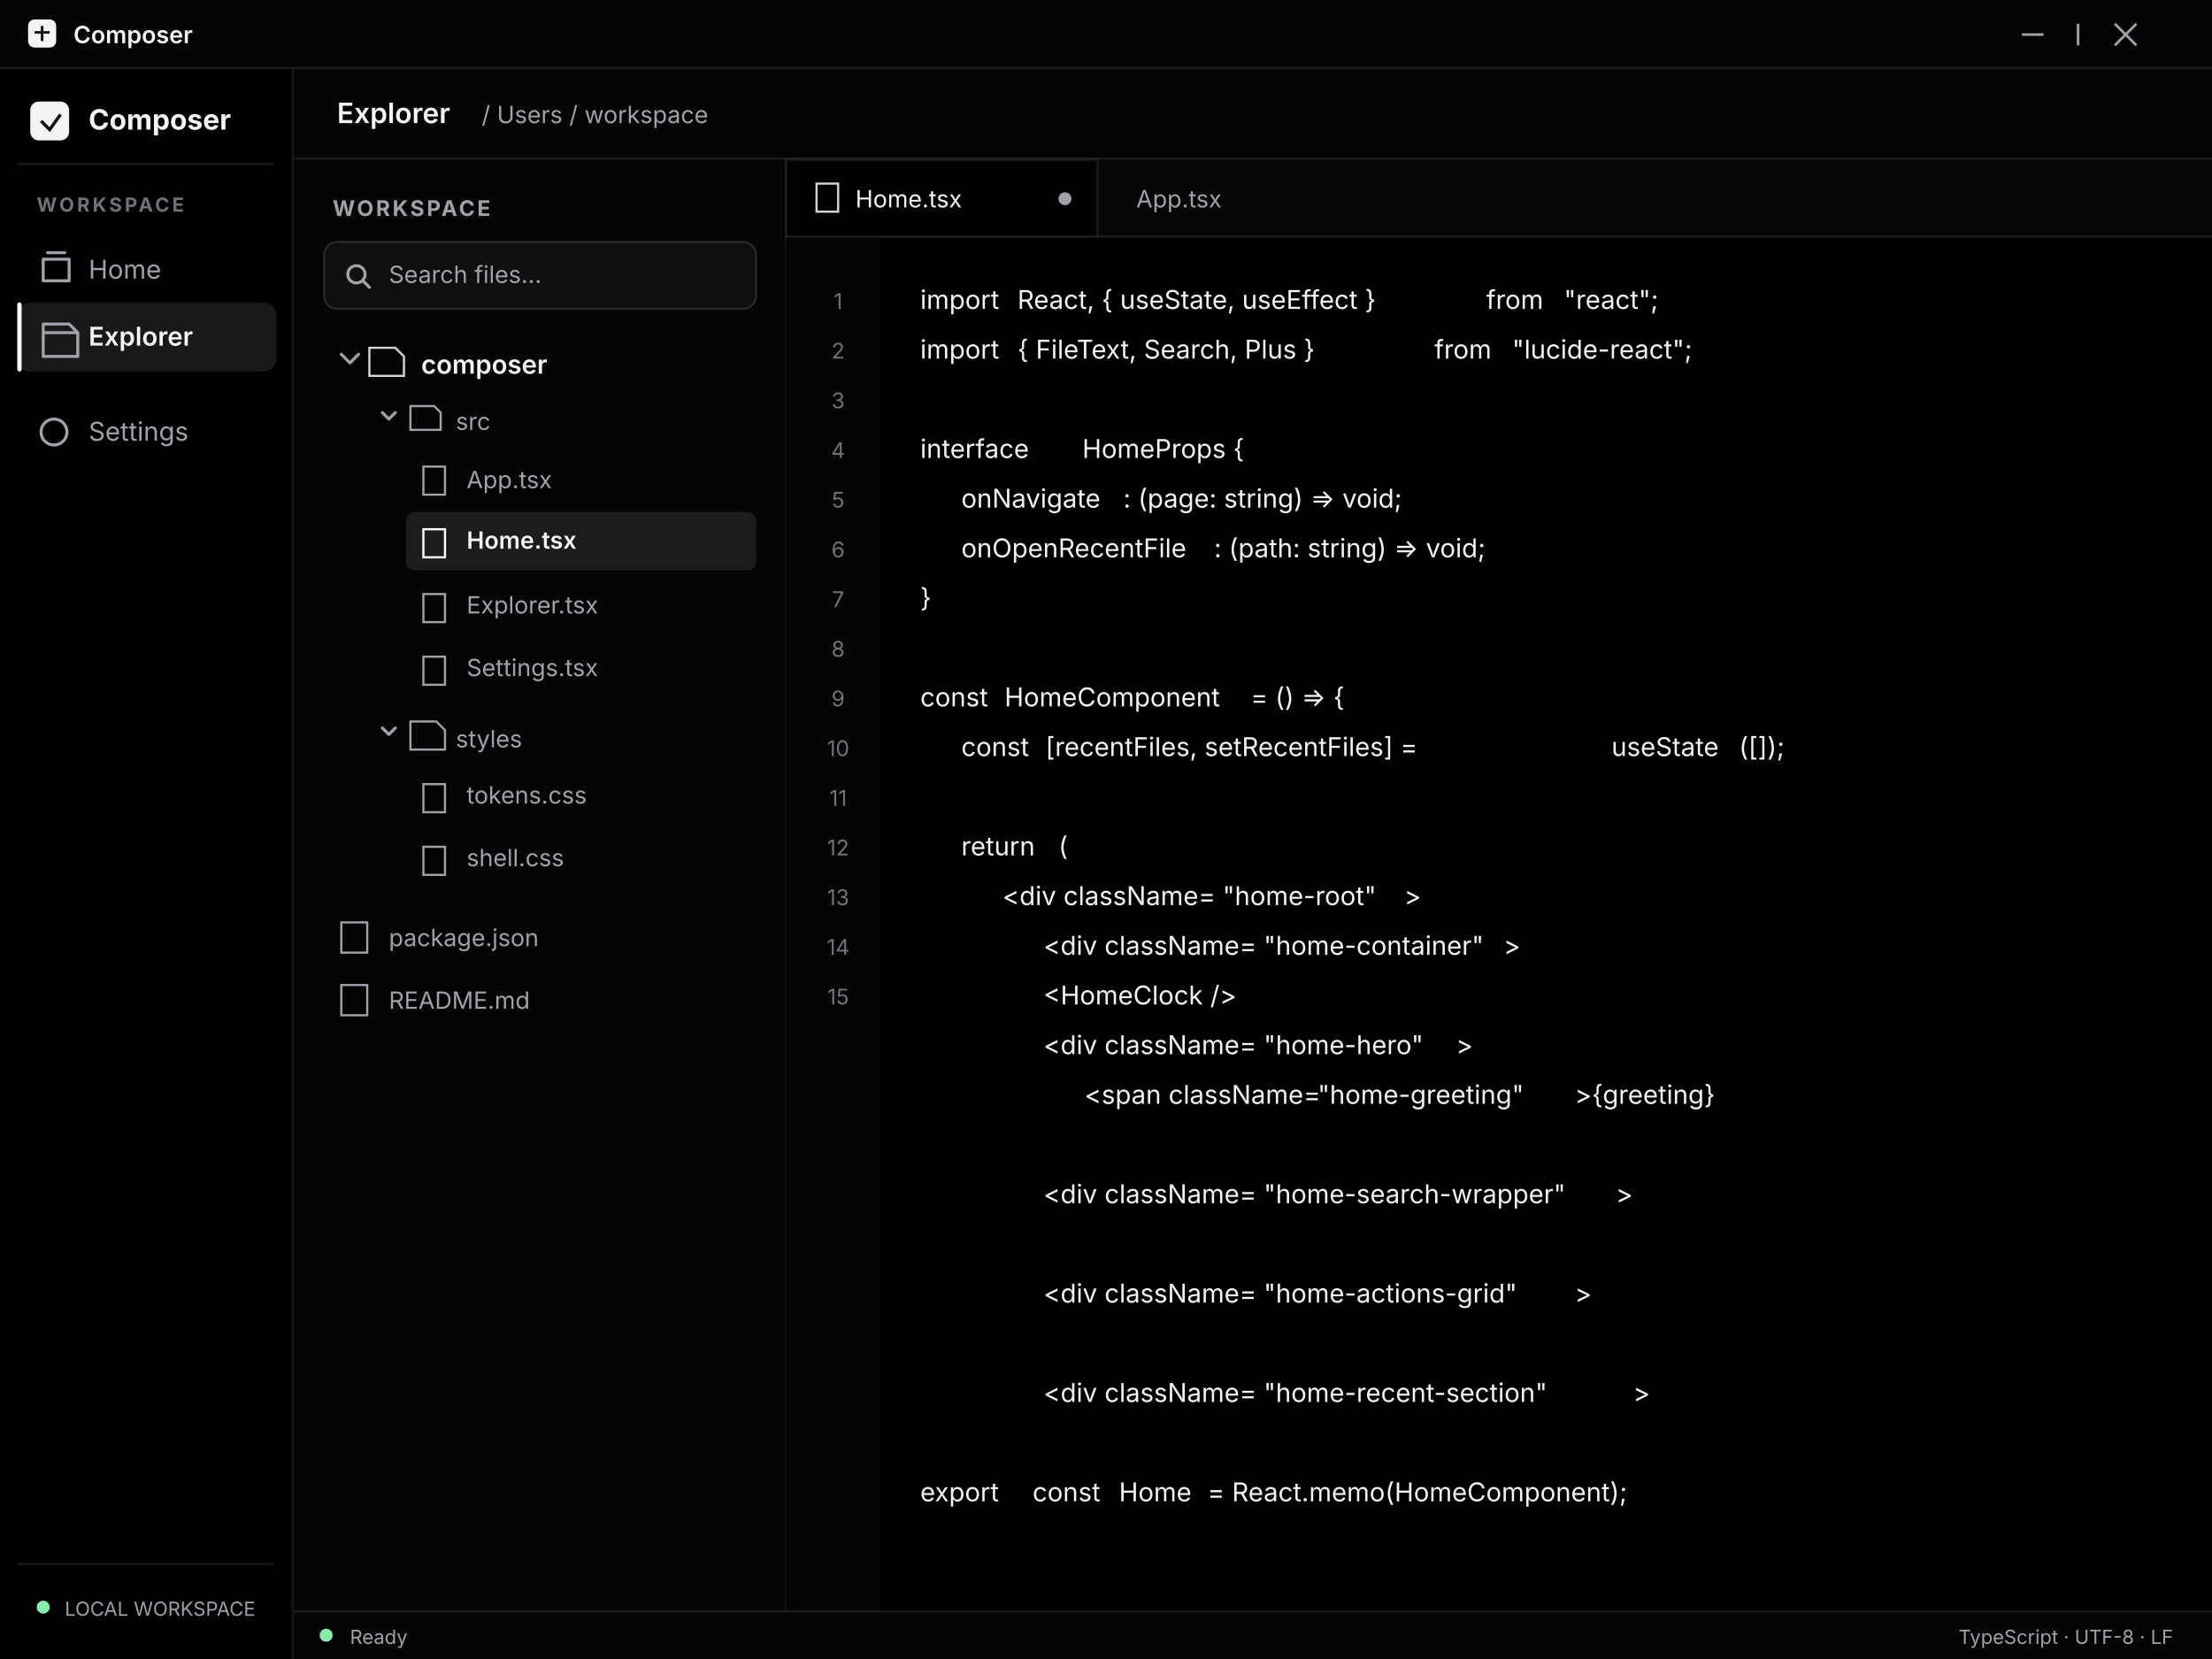
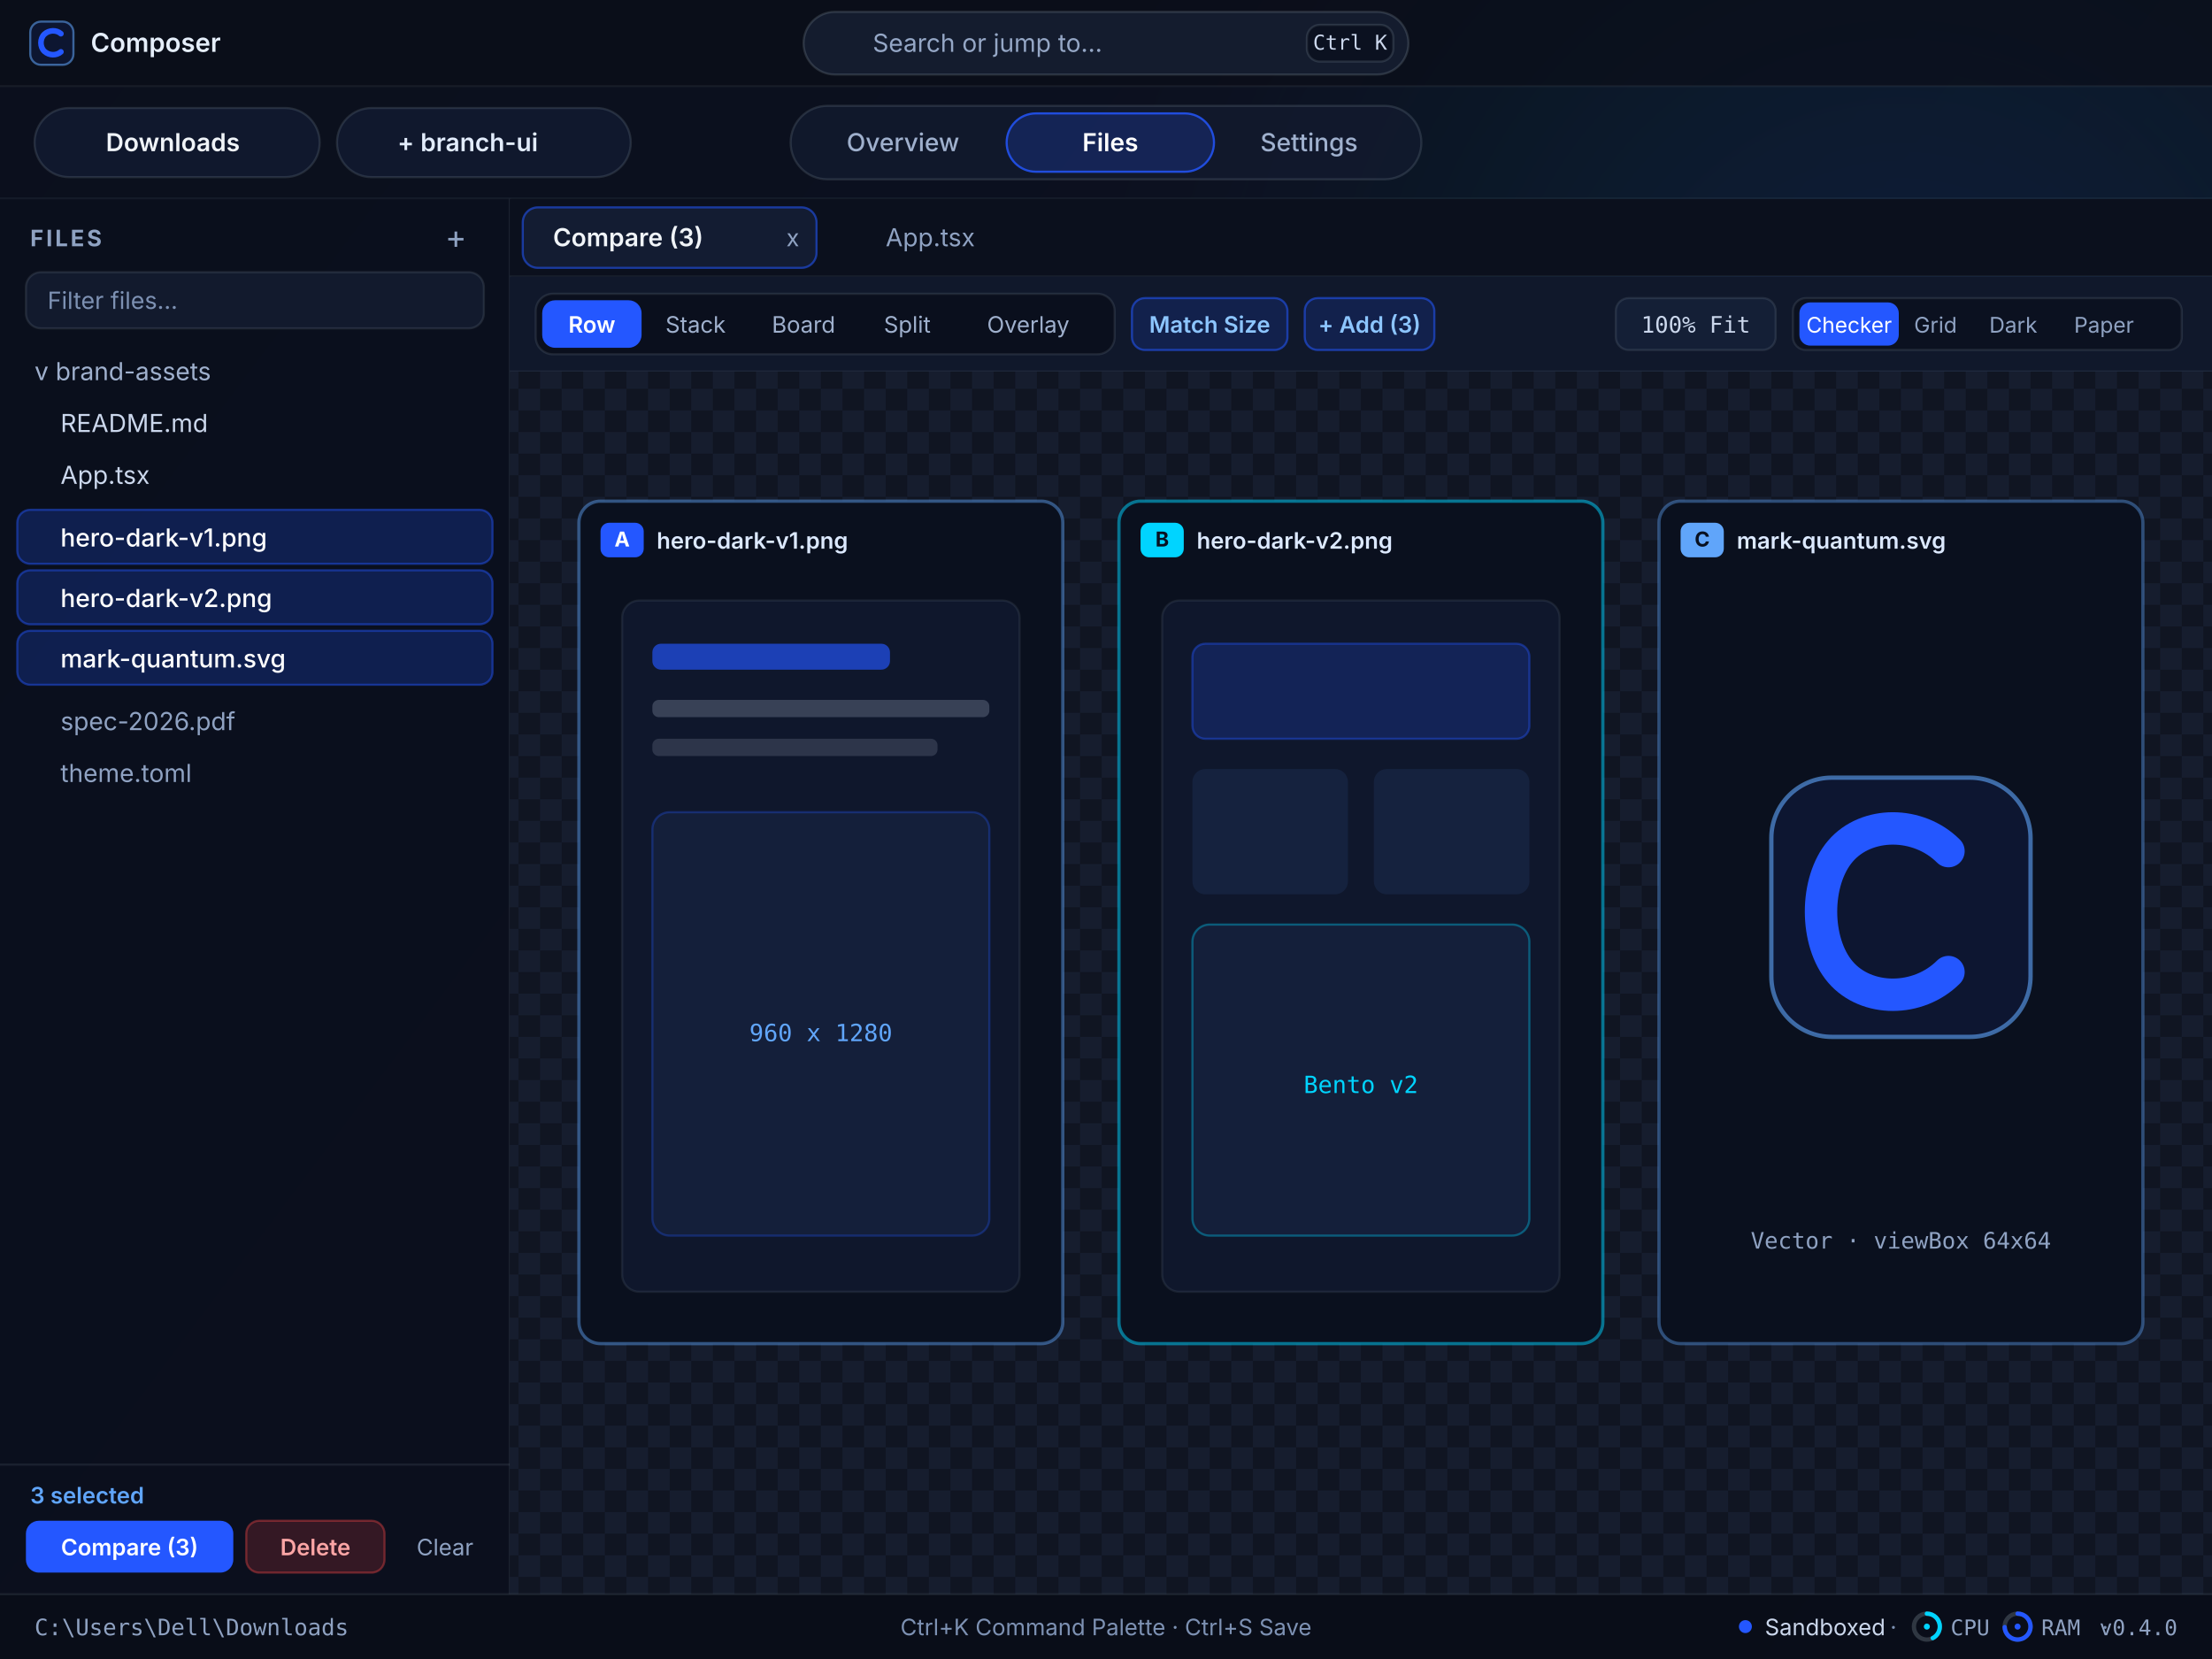
- <svg xmlns="http://www.w3.org/2000/svg" width="1024" height="768" viewBox="0 0 1024 768">
+ <svg xmlns="http://www.w3.org/2000/svg" width="1024" height="768" viewBox="0 0 1024 768" fill="none">
  <defs>
-     <style>text{font-family:Inter,-apple-system,BlinkMacSystemFont,'Segoe UI',sans-serif;fill:#f4f4f5}.muted{fill:#a1a1aa}.faint{fill:#71717a}.line{stroke:#fff;stroke-opacity:.09}.icon{fill:none;stroke:#a1a1aa;stroke-width:1.4;stroke-linecap:round;stroke-linejoin:round}.mono{font-family:'SFMono-Regular',Consolas,monospace;font-size:12px}</style>
+     <linearGradient id="bg" x1="0" y1="0" x2="1024" y2="768" gradientUnits="userSpaceOnUse">
+       <stop offset="0%" stop-color="#070B14" />
+       <stop offset="55%" stop-color="#0B101D" />
+       <stop offset="100%" stop-color="#0E1730" />
+     </linearGradient>
+     <radialGradient id="bloom" cx="880" cy="180" r="380" gradientUnits="userSpaceOnUse">
+       <stop offset="0%" stop-color="#2457FF" stop-opacity="0.3" />
+       <stop offset="60%" stop-color="#00D4FF" stop-opacity="0.08" />
+       <stop offset="100%" stop-color="#2457FF" stop-opacity="0" />
+     </radialGradient>
+     <pattern id="checker" width="20" height="20" patternUnits="userSpaceOnUse">
+       <rect width="20" height="20" fill="#101522" />
+       <rect width="10" height="10" fill="#161D2E" />
+       <rect x="10" y="10" width="10" height="10" fill="#161D2E" />
+     </pattern>
+     <linearGradient id="logoGrad" x1="0" y1="0" x2="18" y2="18" gradientUnits="userSpaceOnUse">
+       <stop offset="0%" stop-color="#DFF7FF" />
+       <stop offset="55%" stop-color="#60A5FA" />
+       <stop offset="100%" stop-color="#2457FF" />
+     </linearGradient>
+     <style>
+       text { font-family: Inter, -apple-system, BlinkMacSystemFont, 'Segoe UI', sans-serif; }
+       .mono { font-family: 'JetBrains Mono', ui-monospace, SFMono-Regular, Menlo, monospace; }
+     </style>
  </defs>
-   <rect width="1024" height="768" fill="#000" />
-   <rect width="1024" height="32" fill="#050505" />
-   <path d="M0 31.5H1024" class="line" />
-   <rect x="13" y="9" width="13" height="13" rx="3" fill="#f4f4f5" />
-   <path d="M16 15h7M19.5 12v7" stroke="#111" stroke-width="1.2" />
-   <text x="34" y="20" font-size="11" font-weight="600" fill="#d4d4d8">Composer</text>
-   <path d="M936 16h10M962 11v10M979 11l10 10M989 11l-10 10" stroke="#a1a1aa" stroke-width="1.2" fill="none" />
-   <rect width="136" height="736" y="32" fill="#000" />
-   <path d="M135.5 32V768" class="line" />
-   <rect x="14" y="47" width="18" height="18" rx="4" fill="#f4f4f5" />
-   <path d="M19 56l4 4 5-7" stroke="#111" stroke-width="1.5" fill="none" />
-   <text x="41" y="60" font-size="13" font-weight="700">Composer</text>
-   <path d="M8 76H127" class="line" />
-   <text x="17" y="98" font-size="9" font-weight="700" letter-spacing="1.3" class="faint">WORKSPACE</text>
-   <path d="M20 120h12v10H20zM22 117h8" class="icon" />
-   <text x="41" y="129" font-size="12" class="muted">Home</text>
-   <rect x="8" y="140" width="120" height="32" rx="6" fill="#fff" fill-opacity=".1" />
-   <rect x="8" y="140" width="2" height="32" rx="1" fill="#fff" />
-   <path d="M20 150h12l4 4v11H20zM20 154h16" class="icon" />
-   <text x="41" y="160" font-size="12" font-weight="600">Explorer</text>
-   <path d="M25 194a6 6 0 1 0 0 12a6 6 0 1 0 0-12" class="icon" />
-   <text x="41" y="204" font-size="12" class="muted">Settings</text>
-   <path d="M8 724H127" class="line" />
-   <circle cx="20" cy="744" r="3" fill="#86efac" />
-   <text x="30" y="748" font-size="9" class="muted">LOCAL WORKSPACE</text>
-   <rect x="136" y="32" width="888" height="42" fill="#050505" />
-   <text x="156" y="57" font-size="13" font-weight="600">Explorer</text>
-   <text x="223" y="57" font-size="11" class="muted">/ Users / workspace</text>
-   <path d="M136 73.5H1024" class="line" />
-   <rect x="136" y="74" width="228" height="694" fill="#050505" />
-   <path d="M364 74V768" class="line" />
-   <text x="154" y="100" font-size="10" font-weight="700" letter-spacing="1.1" class="muted">WORKSPACE</text>
-   <rect x="150" y="112" width="200" height="31" rx="6" fill="#0f0f0f" stroke="#fff" stroke-opacity=".12" />
-   <circle cx="165" cy="127" r="4" class="icon" />
-   <path d="M168 130l3 3" class="icon" />
-   <text x="180" y="131" font-size="11" class="muted">Search files...</text>
-   <path d="M158 164l4 4 4-4" class="icon" />
-   <path d="M171 161h12l4 4v9h-16z" stroke="#d4d4d8" fill="none" />
-   <text x="195" y="173" font-size="12" font-weight="600">composer</text>
-   <path d="M177 191l3 3 3-3" class="icon" />
-   <path d="M190 188h11l3 3v8h-14z" stroke="#a1a1aa" fill="none" />
-   <text x="211" y="199" font-size="11" class="muted">src</text>
-   <path d="M196 216h10v13h-10z" stroke="#a1a1aa" fill="none" />
-   <text x="216" y="226" font-size="11" class="muted">App.tsx</text>
-   <rect x="188" y="237" width="162" height="27" rx="4" fill="#fff" fill-opacity=".09" />
-   <path d="M196 245h10v13h-10z" stroke="#fff" fill="none" />
-   <text x="216" y="254" font-size="11" font-weight="600">Home.tsx</text>
-   <path d="M196 275h10v13h-10z" stroke="#a1a1aa" fill="none" />
-   <text x="216" y="284" font-size="11" class="muted">Explorer.tsx</text>
-   <path d="M196 304h10v13h-10z" stroke="#a1a1aa" fill="none" />
-   <text x="216" y="313" font-size="11" class="muted">Settings.tsx</text>
-   <path d="M177 337l3 3 3-3" class="icon" />
-   <path d="M190 334h12l4 4v9h-16z" stroke="#a1a1aa" fill="none" />
-   <text x="211" y="346" font-size="11" class="muted">styles</text>
-   <path d="M196 363h10v13h-10z" stroke="#a1a1aa" fill="none" />
-   <text x="216" y="372" font-size="11" class="muted">tokens.css</text>
-   <path d="M196 392h10v13h-10z" stroke="#a1a1aa" fill="none" />
-   <text x="216" y="401" font-size="11" class="muted">shell.css</text>
-   <path d="M158 427h12v14h-12z" stroke="#a1a1aa" fill="none" />
-   <text x="180" y="438" font-size="11" class="muted">package.json</text>
-   <path d="M158 456h12v14h-12z" stroke="#a1a1aa" fill="none" />
-   <text x="180" y="467" font-size="11" class="muted">README.md</text>
-   <rect x="364" y="74" width="660" height="36" fill="#070707" />
-   <rect x="364" y="74" width="144" height="36" fill="#000" stroke="#fff" stroke-opacity=".08" />
-   <path d="M378 85h10v13h-10z" stroke="#d4d4d8" fill="none" />
-   <text x="396" y="96" font-size="11">Home.tsx</text>
-   <circle cx="493" cy="92" r="3" fill="#a1a1aa" />
-   <text x="526" y="96" font-size="11" class="muted">App.tsx</text>
-   <path d="M364 109.5H1024" class="line" />
-   <rect x="364" y="110" width="660" height="658" fill="#000" />
-   <rect x="364" y="110" width="44" height="658" fill="#050505" />
-   <text x="388" y="143" text-anchor="middle" font-size="10" class="faint">1</text>
-   <text x="388" y="166" text-anchor="middle" font-size="10" class="faint">2</text>
-   <text x="388" y="189" text-anchor="middle" font-size="10" class="faint">3</text>
-   <text x="388" y="212" text-anchor="middle" font-size="10" class="faint">4</text>
-   <text x="388" y="235" text-anchor="middle" font-size="10" class="faint">5</text>
-   <text x="388" y="258" text-anchor="middle" font-size="10" class="faint">6</text>
-   <text x="388" y="281" text-anchor="middle" font-size="10" class="faint">7</text>
-   <text x="388" y="304" text-anchor="middle" font-size="10" class="faint">8</text>
-   <text x="388" y="327" text-anchor="middle" font-size="10" class="faint">9</text>
-   <text x="388" y="350" text-anchor="middle" font-size="10" class="faint">10</text>
-   <text x="388" y="373" text-anchor="middle" font-size="10" class="faint">11</text>
-   <text x="388" y="396" text-anchor="middle" font-size="10" class="faint">12</text>
-   <text x="388" y="419" text-anchor="middle" font-size="10" class="faint">13</text>
-   <text x="388" y="442" text-anchor="middle" font-size="10" class="faint">14</text>
-   <text x="388" y="465" text-anchor="middle" font-size="10" class="faint">15</text>
-   <g class="mono">
-     <text x="426" y="143" fill="#c792ea">import</text>
-     <text x="471" y="143" fill="#f4f4f5"> React, { useState, useEffect } </text>
-     <text x="688" y="143" fill="#c792ea">from</text>
-     <text x="724" y="143" fill="#a5d6ff"> "react";</text>
-     <text x="426" y="166" fill="#c792ea">import</text>
-     <text x="471" y="166" fill="#f4f4f5"> { FileText, Search, Plus } </text>
-     <text x="664" y="166" fill="#c792ea">from</text>
-     <text x="700" y="166" fill="#a5d6ff"> "lucide-react";</text>
-     <text x="426" y="212" fill="#c792ea">interface</text>
-     <text x="501" y="212" fill="#f4f4f5"> HomeProps {</text>
-     <text x="445" y="235" fill="#79c0ff"> onNavigate</text>
-     <text x="520" y="235" fill="#f4f4f5">: (page: string) =&gt; void;</text>
-     <text x="445" y="258" fill="#79c0ff"> onOpenRecentFile</text>
-     <text x="562" y="258" fill="#f4f4f5">: (path: string) =&gt; void;</text>
-     <text x="426" y="281" fill="#f4f4f5">}</text>
-     <text x="426" y="327" fill="#c792ea">const</text>
-     <text x="465" y="327" fill="#d2a8ff"> HomeComponent</text>
-     <text x="579" y="327" fill="#f4f4f5"> = () =&gt; {</text>
-     <text x="445" y="350" fill="#c792ea">const</text>
-     <text x="484" y="350" fill="#f4f4f5"> [recentFiles, setRecentFiles] = </text>
-     <text x="746" y="350" fill="#d2a8ff">useState</text>
-     <text x="805" y="350" fill="#f4f4f5">([]);</text>
-     <text x="445" y="396" fill="#c792ea">return</text>
-     <text x="490" y="396" fill="#f4f4f5"> (</text>
-     <text x="464" y="419" fill="#f4f4f5">&lt;div className=</text>
-     <text x="566" y="419" fill="#a5d6ff">"home-root"</text>
-     <text x="650" y="419" fill="#f4f4f5">&gt;</text>
-     <text x="483" y="442" fill="#f4f4f5">&lt;div className=</text>
-     <text x="585" y="442" fill="#a5d6ff">"home-container"</text>
-     <text x="696" y="442" fill="#f4f4f5">&gt;</text>
-     <text x="483" y="465" fill="#f4f4f5">&lt;HomeClock /&gt;</text>
-     <text x="483" y="488" fill="#f4f4f5">&lt;div className=</text>
-     <text x="585" y="488" fill="#a5d6ff">"home-hero"</text>
-     <text x="674" y="488" fill="#f4f4f5">&gt;</text>
-     <text x="502" y="511" fill="#f4f4f5">&lt;span className=</text>
-     <text x="610" y="511" fill="#a5d6ff">"home-greeting"</text>
-     <text x="729" y="511" fill="#f4f4f5">&gt;{greeting}</text>
-     <text x="483" y="557" fill="#f4f4f5">&lt;div className=</text>
-     <text x="585" y="557" fill="#a5d6ff">"home-search-wrapper"</text>
-     <text x="748" y="557" fill="#f4f4f5">&gt;</text>
-     <text x="483" y="603" fill="#f4f4f5">&lt;div className=</text>
-     <text x="585" y="603" fill="#a5d6ff">"home-actions-grid"</text>
-     <text x="729" y="603" fill="#f4f4f5">&gt;</text>
-     <text x="483" y="649" fill="#f4f4f5">&lt;div className=</text>
-     <text x="585" y="649" fill="#a5d6ff">"home-recent-section"</text>
-     <text x="756" y="649" fill="#f4f4f5">&gt;</text>
-     <text x="426" y="695" fill="#c792ea">export</text>
-     <text x="478" y="695" fill="#c792ea">const</text>
-     <text x="518" y="695" fill="#d2a8ff"> Home</text>
-     <text x="559" y="695" fill="#f4f4f5"> = React.memo(HomeComponent);</text>
+   <rect width="1024" height="768" fill="url(#bg)" />
+   <rect width="1024" height="768" fill="url(#bloom)" />
+   <rect x="0" y="0" width="1024" height="40" fill="#0B0F1A" fill-opacity="0.86" />
+   <line x1="0" y1="40" x2="1024" y2="40" stroke="#DFF7FF" stroke-opacity="0.08" />
+   <rect x="14" y="10" width="20" height="20" rx="5" fill="#0D1631" stroke="#60A5FA" stroke-opacity="0.55" />
+   <path d="M 28.2 15.6 C 26.2 13.8 22.8 13.8 20.6 15.8 C 18.4 17.8 18.4 21.8 20.6 23.8 C 22.8 25.8 26.2 25.8 28.2 24.0" stroke="url(#logoGrad)" stroke-width="2.6" stroke-linecap="round" />
+   <text x="42" y="24" fill="#E5EEFA" font-size="12" font-weight="600">Composer</text>
+   <rect x="372" y="5.5" width="280" height="29" rx="14.5" fill="#141C2E" stroke="#DFF7FF" stroke-opacity="0.14" />
+   <text x="404" y="24" fill="#95A7C6" font-size="11.5">Search or jump to...</text>
+   <rect x="605" y="11.5" width="40" height="17" rx="6" fill="#0B1120" stroke="#DFF7FF" stroke-opacity="0.12" />
+   <text x="625" y="23" text-anchor="middle" fill="#CBD7EC" font-size="9.5" class="mono">Ctrl K</text>
+   <rect x="0" y="40" width="1024" height="52" fill="#0D1322" fill-opacity="0.62" />
+   <line x1="0" y1="92" x2="1024" y2="92" stroke="#DFF7FF" stroke-opacity="0.08" />
+   <rect x="16" y="50" width="132" height="32" rx="16" fill="#131D34" fill-opacity="0.72" stroke="#DFF7FF" stroke-opacity="0.12" />
+   <text x="49" y="70" fill="#F0F4F8" font-size="11.5" font-weight="600">Downloads</text>
+   <rect x="156" y="50" width="136" height="32" rx="16" fill="#131D34" fill-opacity="0.72" stroke="#DFF7FF" stroke-opacity="0.12" />
+   <text x="184" y="70" fill="#E2ECFC" font-size="11.5" font-weight="600">+ branch-ui</text>
+   <rect x="366" y="49" width="292" height="34" rx="17" fill="#121A2E" fill-opacity="0.78" stroke="#DFF7FF" stroke-opacity="0.12" />
+   <text x="418" y="70" text-anchor="middle" fill="#9FB0CD" font-size="11.5" font-weight="500">Overview</text>
+   <rect x="466" y="52.5" width="96" height="27" rx="13.5" fill="#2457FF" fill-opacity="0.2" stroke="#2457FF" stroke-opacity="0.82" />
+   <text x="514" y="70" text-anchor="middle" fill="#FFFFFF" font-size="11.5" font-weight="600">Files</text>
+   <text x="606" y="70" text-anchor="middle" fill="#9FB0CD" font-size="11.5" font-weight="500">Settings</text>
+   <rect x="0" y="92" width="236" height="646" fill="#0B101E" fill-opacity="0.84" />
+   <line x1="236" y1="92" x2="236" y2="738" stroke="#DFF7FF" stroke-opacity="0.08" />
+   <text x="14" y="114" fill="#8FA2C2" font-size="10.5" font-weight="700" letter-spacing="1.2">FILES</text>
+   <text x="216" y="115" text-anchor="end" fill="#8FA2C2" font-size="15">+</text>
+   <rect x="12" y="126" width="212" height="26" rx="7" fill="#121A2D" stroke="#DFF7FF" stroke-opacity="0.1" />
+   <text x="22" y="143" fill="#7D91B3" font-size="11">Filter files...</text>
+   <text x="16" y="176" fill="#9FB0CD" font-size="11.5">v  brand-assets</text>
+   <text x="28" y="200" fill="#CBD7EC" font-size="11.5">README.md</text>
+   <text x="28" y="224" fill="#CBD7EC" font-size="11.5">App.tsx</text>
+   <rect x="8" y="236" width="220" height="25" rx="6" fill="#2457FF" fill-opacity="0.22" stroke="#2457FF" stroke-opacity="0.45" />
+   <text x="28" y="253" fill="#FFFFFF" font-size="11.5" font-weight="500">hero-dark-v1.png</text>
+   <rect x="8" y="264" width="220" height="25" rx="6" fill="#2457FF" fill-opacity="0.22" stroke="#2457FF" stroke-opacity="0.45" />
+   <text x="28" y="281" fill="#FFFFFF" font-size="11.5" font-weight="500">hero-dark-v2.png</text>
+   <rect x="8" y="292" width="220" height="25" rx="6" fill="#2457FF" fill-opacity="0.22" stroke="#2457FF" stroke-opacity="0.45" />
+   <text x="28" y="309" fill="#FFFFFF" font-size="11.5" font-weight="500">mark-quantum.svg</text>
+   <text x="28" y="338" fill="#8FA2C2" font-size="11.5">spec-2026.pdf</text>
+   <text x="28" y="362" fill="#8FA2C2" font-size="11.5">theme.toml</text>
+   <line x1="0" y1="678" x2="236" y2="678" stroke="#DFF7FF" stroke-opacity="0.08" />
+   <text x="14" y="696" fill="#60A5FA" font-size="10.5" font-weight="600">3 selected</text>
+   <rect x="12" y="704" width="96" height="24" rx="6" fill="#2457FF" />
+   <text x="60" y="720" text-anchor="middle" fill="#FFFFFF" font-size="10.5" font-weight="600">Compare (3)</text>
+   <rect x="114" y="704" width="64" height="24" rx="6" fill="#EF4444" fill-opacity="0.18" stroke="#EF4444" stroke-opacity="0.4" />
+   <text x="146" y="720" text-anchor="middle" fill="#FCA5A5" font-size="10.5" font-weight="600">Delete</text>
+   <text x="206" y="720" text-anchor="middle" fill="#8FA2C2" font-size="10.5">Clear</text>
+   <rect x="236" y="92" width="788" height="36" fill="#0B101D" />
+   <line x1="236" y1="128" x2="1024" y2="128" stroke="#DFF7FF" stroke-opacity="0.08" />
+   <rect x="242" y="96" width="136" height="28" rx="7" fill="#131C32" stroke="#2457FF" stroke-opacity="0.55" />
+   <text x="256" y="114" fill="#F0F4F8" font-size="11.5" font-weight="600">Compare (3)</text>
+   <text x="364" y="114" fill="#8FA2C2" font-size="11">x</text>
+   <text x="410" y="114" fill="#8FA2C2" font-size="11.5">App.tsx</text>
+   <rect x="236" y="128" width="788" height="44" fill="#10182B" />
+   <line x1="236" y1="172" x2="1024" y2="172" stroke="#DFF7FF" stroke-opacity="0.08" />
+   <rect x="248" y="136" width="268" height="28" rx="8" fill="#0A0F1D" stroke="#DFF7FF" stroke-opacity="0.1" />
+   <rect x="251" y="139" width="46" height="22" rx="6" fill="#2457FF" />
+   <text x="274" y="154" text-anchor="middle" fill="#FFFFFF" font-size="10.5" font-weight="600">Row</text>
+   <text x="322" y="154" text-anchor="middle" fill="#9FB0CD" font-size="10.5">Stack</text>
+   <text x="372" y="154" text-anchor="middle" fill="#9FB0CD" font-size="10.5">Board</text>
+   <text x="420" y="154" text-anchor="middle" fill="#9FB0CD" font-size="10.5">Split</text>
+   <text x="476" y="154" text-anchor="middle" fill="#9FB0CD" font-size="10.5">Overlay</text>
+   <rect x="524" y="138" width="72" height="24" rx="6" fill="#2457FF" fill-opacity="0.16" stroke="#2457FF" stroke-opacity="0.55" />
+   <text x="560" y="154" text-anchor="middle" fill="#8CC5FF" font-size="10.5" font-weight="600">Match Size</text>
+   <rect x="604" y="138" width="60" height="24" rx="6" fill="#2457FF" fill-opacity="0.16" stroke="#2457FF" stroke-opacity="0.55" />
+   <text x="634" y="154" text-anchor="middle" fill="#8CC5FF" font-size="10.5" font-weight="600">+ Add (3)</text>
+   <rect x="748" y="138" width="74" height="24" rx="6" fill="#141F36" stroke="#DFF7FF" stroke-opacity="0.1" />
+   <text x="785" y="154" text-anchor="middle" fill="#CBD7EC" font-size="10.5" class="mono">100% Fit</text>
+   <rect x="830" y="138" width="180" height="24" rx="6" fill="#0B1120" stroke="#DFF7FF" stroke-opacity="0.1" />
+   <rect x="833" y="140" width="46" height="20" rx="5" fill="#2457FF" />
+   <text x="856" y="154" text-anchor="middle" fill="#FFFFFF" font-size="10">Checker</text>
+   <text x="896" y="154" text-anchor="middle" fill="#8FA2C2" font-size="10">Grid</text>
+   <text x="932" y="154" text-anchor="middle" fill="#8FA2C2" font-size="10">Dark</text>
+   <text x="974" y="154" text-anchor="middle" fill="#8FA2C2" font-size="10">Paper</text>
+   <rect x="236" y="172" width="788" height="566" fill="url(#checker)" />
+   <g transform="translate(268 232)">
+     <rect width="224" height="390" rx="10" fill="#0A101E" stroke="#60A5FA" stroke-opacity="0.45" stroke-width="1.5" />
+     <rect x="10" y="10" width="20" height="16" rx="4" fill="#2457FF" />
+     <text x="20" y="21" text-anchor="middle" fill="#FFFFFF" font-size="9.5" font-weight="700">A</text>
+     <text x="36" y="22" fill="#DCE9FF" font-size="10.5" font-weight="600">hero-dark-v1.png</text>
+     <rect x="20" y="46" width="184" height="320" rx="8" fill="#0F172C" stroke="#DFF7FF" stroke-opacity="0.08" />
+     <rect x="34" y="66" width="110" height="12" rx="4" fill="#2457FF" fill-opacity="0.65" />
+     <rect x="34" y="92" width="156" height="8" rx="3" fill="#CBD7EC" fill-opacity="0.22" />
+     <rect x="34" y="110" width="132" height="8" rx="3" fill="#CBD7EC" fill-opacity="0.16" />
+     <rect x="34" y="144" width="156" height="196" rx="8" fill="#141F3A" stroke="#2457FF" stroke-opacity="0.3" />
+     <text x="112" y="250" text-anchor="middle" fill="#60A5FA" font-size="11" class="mono">960 x 1280</text>
  </g>
-   <rect x="136" y="746" width="888" height="22" fill="#050505" />
-   <path d="M136 746H1024" class="line" />
-   <circle cx="151" cy="757" r="3" fill="#86efac" />
-   <text x="162" y="761" font-size="9" class="muted">Ready</text>
-   <text x="1006" y="761" text-anchor="end" font-size="9" class="muted">TypeScript · UTF-8 · LF</text>
+   <g transform="translate(518 232)">
+     <rect width="224" height="390" rx="10" fill="#0A101E" stroke="#00D4FF" stroke-opacity="0.5" stroke-width="1.5" />
+     <rect x="10" y="10" width="20" height="16" rx="4" fill="#00D4FF" />
+     <text x="20" y="21" text-anchor="middle" fill="#081020" font-size="9.5" font-weight="700">B</text>
+     <text x="36" y="22" fill="#DCE9FF" font-size="10.5" font-weight="600">hero-dark-v2.png</text>
+     <rect x="20" y="46" width="184" height="320" rx="8" fill="#0F172C" stroke="#DFF7FF" stroke-opacity="0.08" />
+     <rect x="34" y="66" width="156" height="44" rx="6" fill="#2457FF" fill-opacity="0.2" stroke="#2457FF" stroke-opacity="0.4" />
+     <rect x="34" y="124" width="72" height="58" rx="6" fill="#15223E" />
+     <rect x="118" y="124" width="72" height="58" rx="6" fill="#15223E" />
+     <rect x="34" y="196" width="156" height="144" rx="8" fill="#141F3A" stroke="#00D4FF" stroke-opacity="0.35" />
+     <text x="112" y="274" text-anchor="middle" fill="#00D4FF" font-size="11" class="mono">Bento v2</text>
+   </g>
+   <g transform="translate(768 232)">
+     <rect width="224" height="390" rx="10" fill="#0A101E" stroke="#60A5FA" stroke-opacity="0.4" stroke-width="1.5" />
+     <rect x="10" y="10" width="20" height="16" rx="4" fill="#60A5FA" />
+     <text x="20" y="21" text-anchor="middle" fill="#081020" font-size="9.5" font-weight="700">C</text>
+     <text x="36" y="22" fill="#DCE9FF" font-size="10.5" font-weight="600">mark-quantum.svg</text>
+     <rect x="52" y="128" width="120" height="120" rx="28" fill="#0D1631" stroke="#60A5FA" stroke-opacity="0.6" stroke-width="2" />
+     <path d="M 134 162 C 120 148, 96 148, 84 162 C 72 176, 72 204, 84 218 C 96 232, 120 232, 134 218" stroke="url(#logoGrad)" stroke-width="15" stroke-linecap="round" />
+     <text x="112" y="346" text-anchor="middle" fill="#8FA2C2" font-size="10.5" class="mono">Vector · viewBox 64x64</text>
+   </g>
+   <rect x="0" y="738" width="1024" height="30" fill="#090D18" fill-opacity="0.94" />
+   <line x1="0" y1="738" x2="1024" y2="738" stroke="#DFF7FF" stroke-opacity="0.08" />
+   <text x="16" y="757" fill="#8FA2C2" font-size="10.5" class="mono">C:\Users\Dell\Downloads</text>
+   <text x="512" y="757" text-anchor="middle" fill="#7D91B3" font-size="10.5">Ctrl+K Command Palette   ·   Ctrl+S Save</text>
+   <circle cx="808" cy="753" r="3" fill="#2457FF" />
+   <text x="817" y="757" fill="#CBD7EC" font-size="10.5">Sandboxed</text>
+   <text x="875" y="757" fill="#7D91B3" font-size="10.5">·</text>
+   <circle cx="892" cy="753" r="6" stroke="#DFF7FF" stroke-opacity="0.18" stroke-width="2" />
+   <circle cx="892" cy="753" r="6" stroke="#00D4FF" stroke-width="2" stroke-dasharray="16 22" stroke-linecap="round" transform="rotate(-90 892 753)" />
+   <circle cx="892" cy="753" r="1.4" fill="#00D4FF" />
+   <text x="903" y="757" fill="#8FA2C2" font-size="10" class="mono">CPU</text>
+   <circle cx="934" cy="753" r="6" stroke="#DFF7FF" stroke-opacity="0.18" stroke-width="2" />
+   <circle cx="934" cy="753" r="6" stroke="#2457FF" stroke-width="2" stroke-dasharray="28 10" stroke-linecap="round" transform="rotate(-90 934 753)" />
+   <circle cx="934" cy="753" r="1.4" fill="#2457FF" />
+   <text x="945" y="757" fill="#8FA2C2" font-size="10" class="mono">RAM</text>
+   <text x="973" y="757" fill="#7D91B3" font-size="10.5">·</text>
+   <text x="1008" y="757" text-anchor="end" fill="#8FA2C2" font-size="10" class="mono">v0.4.0</text>
</svg>
